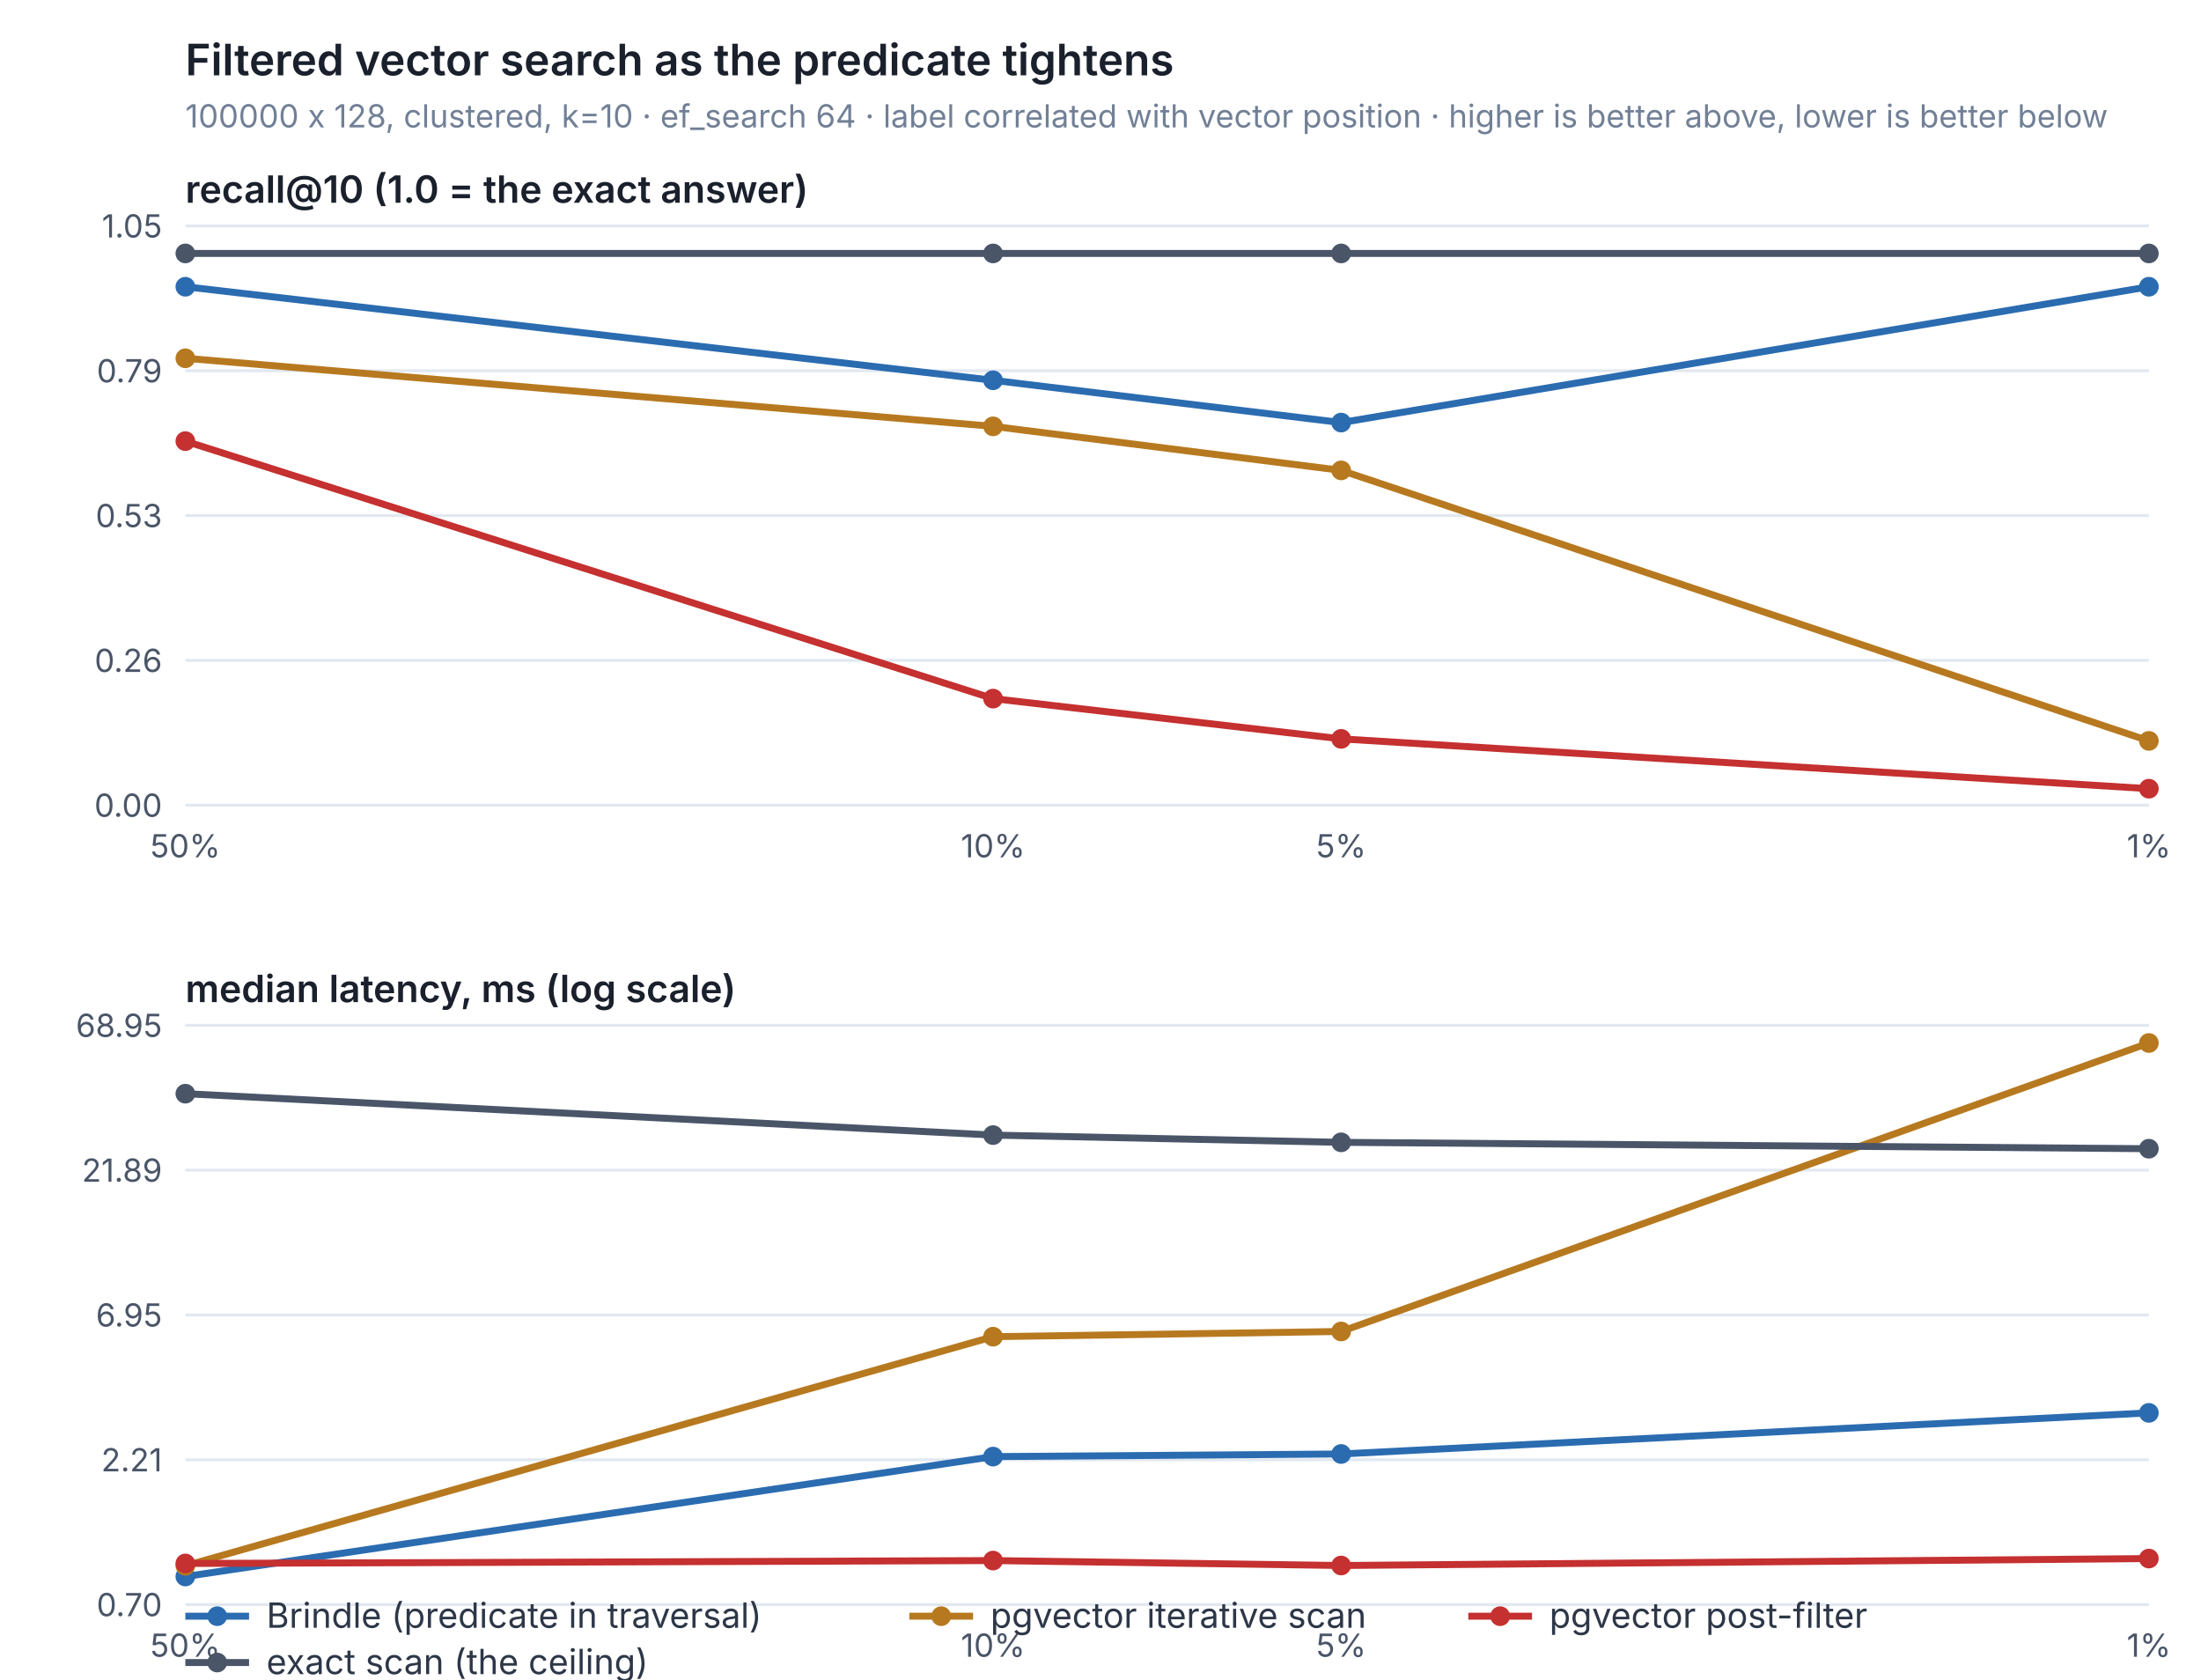
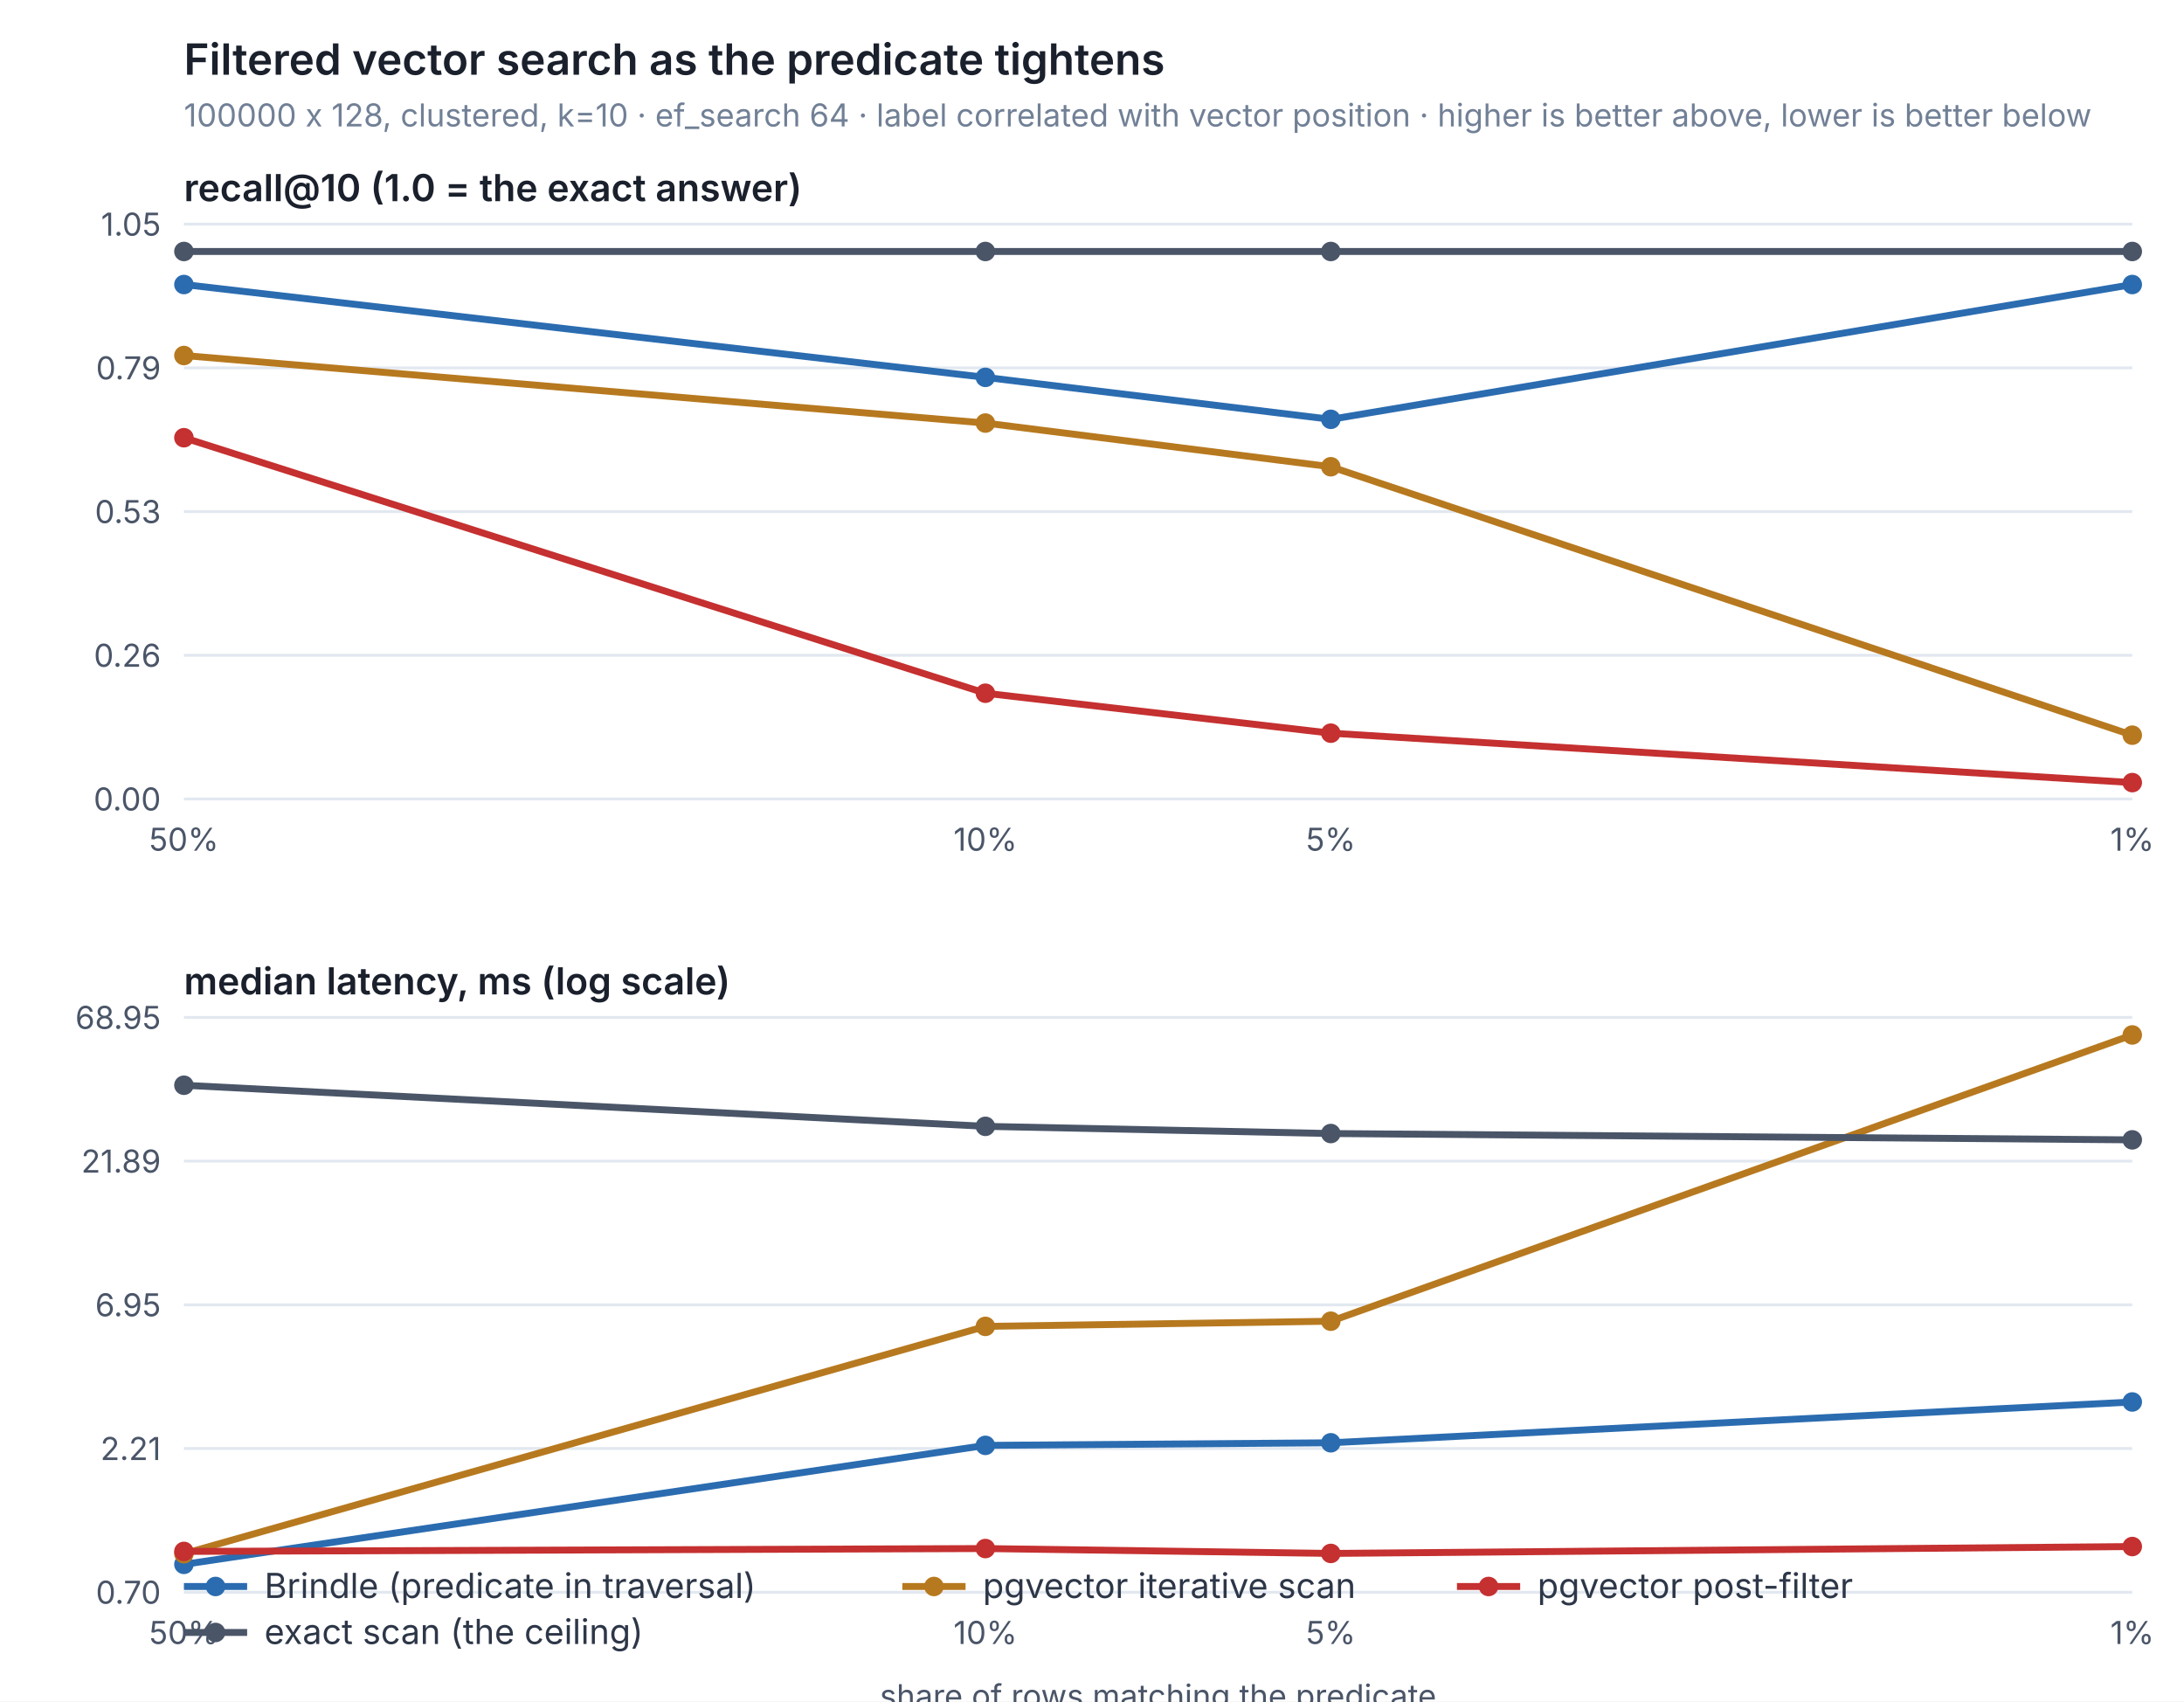
- <svg xmlns="http://www.w3.org/2000/svg" viewBox="0 0 760 580" width="760" height="580" font-family="system-ui, -apple-system, Segoe UI, sans-serif">
+ <svg xmlns="http://www.w3.org/2000/svg" viewBox="0 0 760 592" width="760" height="592" font-family="system-ui, -apple-system, Segoe UI, sans-serif">
  <style>.ax{font-size:11px;fill:#4a5568}.ar{text-anchor:end}.mid{text-anchor:middle}.ttl{font-size:13px;fill:#1a202c;font-weight:600}.sub{font-size:11px;fill:#718096}.lg{font-size:12px;fill:#2d3748}.grid{stroke:#e2e8f0;stroke-width:1}</style>
-   <rect width="760" height="580" fill="#ffffff" />
+   <rect width="760" height="592" fill="#ffffff" />
  <text x="64" y="26" class="ttl" style="font-size:15px">Filtered vector search as the predicate tightens</text>
  <text x="64" y="44" class="sub">100000 x 128, clustered, k=10 · ef_search 64 · label correlated with vector position · higher is better above, lower is better below</text>
  <text x="64" y="70" class="ttl">recall@10 (1.0 = the exact answer)</text>
  <line x1="64" y1="278.0" x2="742" y2="278.0" class="grid" />
  <text x="56" y="282.0" class="ax ar">0.00</text>
  <line x1="64" y1="228.0" x2="742" y2="228.0" class="grid" />
  <text x="56" y="232.0" class="ax ar">0.26</text>
  <line x1="64" y1="178.0" x2="742" y2="178.0" class="grid" />
  <text x="56" y="182.0" class="ax ar">0.53</text>
  <line x1="64" y1="128.0" x2="742" y2="128.0" class="grid" />
  <text x="56" y="132.0" class="ax ar">0.79</text>
  <line x1="64" y1="78.0" x2="742" y2="78.0" class="grid" />
  <text x="56" y="82.0" class="ax ar">1.05</text>
  <text x="64.0" y="296" class="ax mid">50%</text>
  <text x="342.9" y="296" class="ax mid">10%</text>
  <text x="463.1" y="296" class="ax mid">5%</text>
  <text x="742.0" y="296" class="ax mid">1%</text>
  <polyline points="64.0,99.0 342.9,131.3 463.1,145.9 742.0,99.0" fill="none" stroke="#2b6cb0" stroke-width="2.4" />
  <circle cx="64.0" cy="99.0" r="3.4" fill="#2b6cb0" />
  <circle cx="342.9" cy="131.3" r="3.4" fill="#2b6cb0" />
  <circle cx="463.1" cy="145.9" r="3.4" fill="#2b6cb0" />
  <circle cx="742.0" cy="99.0" r="3.4" fill="#2b6cb0" />
  <polyline points="64.0,123.7 342.9,147.2 463.1,162.4 742.0,255.8" fill="none" stroke="#b7791f" stroke-width="2.4" />
  <circle cx="64.0" cy="123.7" r="3.4" fill="#b7791f" />
  <circle cx="342.9" cy="147.2" r="3.4" fill="#b7791f" />
  <circle cx="463.1" cy="162.4" r="3.4" fill="#b7791f" />
  <circle cx="742.0" cy="255.8" r="3.4" fill="#b7791f" />
  <polyline points="64.0,152.3 342.9,241.2 463.1,255.1 742.0,272.3" fill="none" stroke="#c53030" stroke-width="2.4" />
  <circle cx="64.0" cy="152.3" r="3.4" fill="#c53030" />
  <circle cx="342.9" cy="241.2" r="3.4" fill="#c53030" />
  <circle cx="463.1" cy="255.1" r="3.4" fill="#c53030" />
  <circle cx="742.0" cy="272.3" r="3.4" fill="#c53030" />
  <polyline points="64.0,87.5 342.9,87.5 463.1,87.5 742.0,87.5" fill="none" stroke="#4a5568" stroke-width="2.4" />
  <circle cx="64.0" cy="87.5" r="3.4" fill="#4a5568" />
  <circle cx="342.9" cy="87.5" r="3.4" fill="#4a5568" />
  <circle cx="463.1" cy="87.5" r="3.4" fill="#4a5568" />
  <circle cx="742.0" cy="87.5" r="3.4" fill="#4a5568" />
  <text x="64" y="346" class="ttl">median latency, ms (log scale)</text>
  <line x1="64" y1="554.0" x2="742" y2="554.0" class="grid" />
  <text x="56" y="558.0" class="ax ar">0.70</text>
  <line x1="64" y1="504.0" x2="742" y2="504.0" class="grid" />
  <text x="56" y="508.0" class="ax ar">2.21</text>
  <line x1="64" y1="454.0" x2="742" y2="454.0" class="grid" />
  <text x="56" y="458.0" class="ax ar">6.95</text>
  <line x1="64" y1="404.0" x2="742" y2="404.0" class="grid" />
  <text x="56" y="408.0" class="ax ar">21.89</text>
  <line x1="64" y1="354.0" x2="742" y2="354.0" class="grid" />
  <text x="56" y="358.0" class="ax ar">68.95</text>
  <text x="64.0" y="572" class="ax mid">50%</text>
  <text x="342.9" y="572" class="ax mid">10%</text>
  <text x="463.1" y="572" class="ax mid">5%</text>
  <text x="742.0" y="572" class="ax mid">1%</text>
  <polyline points="64.0,544.3 342.9,502.9 463.1,502.0 742.0,487.8" fill="none" stroke="#2b6cb0" stroke-width="2.4" />
  <circle cx="64.0" cy="544.3" r="3.4" fill="#2b6cb0" />
  <circle cx="342.9" cy="502.9" r="3.4" fill="#2b6cb0" />
  <circle cx="463.1" cy="502.0" r="3.4" fill="#2b6cb0" />
  <circle cx="742.0" cy="487.8" r="3.4" fill="#2b6cb0" />
  <polyline points="64.0,540.6 342.9,461.5 463.1,459.7 742.0,360.1" fill="none" stroke="#b7791f" stroke-width="2.4" />
  <circle cx="64.0" cy="540.6" r="3.4" fill="#b7791f" />
  <circle cx="342.9" cy="461.5" r="3.4" fill="#b7791f" />
  <circle cx="463.1" cy="459.7" r="3.4" fill="#b7791f" />
  <circle cx="742.0" cy="360.1" r="3.4" fill="#b7791f" />
  <polyline points="64.0,539.8 342.9,538.8 463.1,540.5 742.0,538.1" fill="none" stroke="#c53030" stroke-width="2.4" />
  <circle cx="64.0" cy="539.8" r="3.4" fill="#c53030" />
  <circle cx="342.9" cy="538.8" r="3.4" fill="#c53030" />
  <circle cx="463.1" cy="540.5" r="3.4" fill="#c53030" />
  <circle cx="742.0" cy="538.1" r="3.4" fill="#c53030" />
  <polyline points="64.0,377.6 342.9,391.9 463.1,394.4 742.0,396.6" fill="none" stroke="#4a5568" stroke-width="2.4" />
  <circle cx="64.0" cy="377.6" r="3.4" fill="#4a5568" />
  <circle cx="342.9" cy="391.9" r="3.4" fill="#4a5568" />
  <circle cx="463.1" cy="394.4" r="3.4" fill="#4a5568" />
  <circle cx="742.0" cy="396.6" r="3.4" fill="#4a5568" />
  <text x="403" y="594" class="ax mid">share of rows matching the predicate</text>
-   <line x1="64" y1="558" x2="86" y2="558" stroke="#2b6cb0" stroke-width="2.4" />
-   <circle cx="75" cy="558" r="3.4" fill="#2b6cb0" />
-   <text x="92" y="562" class="lg">Brindle (predicate in traversal)</text>
-   <line x1="314" y1="558" x2="336" y2="558" stroke="#b7791f" stroke-width="2.4" />
-   <circle cx="325" cy="558" r="3.4" fill="#b7791f" />
-   <text x="342" y="562" class="lg">pgvector iterative scan</text>
-   <line x1="507" y1="558" x2="529" y2="558" stroke="#c53030" stroke-width="2.4" />
-   <circle cx="518" cy="558" r="3.4" fill="#c53030" />
-   <text x="535" y="562" class="lg">pgvector post-filter</text>
-   <line x1="64" y1="574" x2="86" y2="574" stroke="#4a5568" stroke-width="2.4" />
-   <circle cx="75" cy="574" r="3.4" fill="#4a5568" />
-   <text x="92" y="578" class="lg">exact scan (the ceiling)</text>
+   <line x1="64" y1="552" x2="86" y2="552" stroke="#2b6cb0" stroke-width="2.4" />
+   <circle cx="75" cy="552" r="3.4" fill="#2b6cb0" />
+   <text x="92" y="556" class="lg">Brindle (predicate in traversal)</text>
+   <line x1="314" y1="552" x2="336" y2="552" stroke="#b7791f" stroke-width="2.4" />
+   <circle cx="325" cy="552" r="3.4" fill="#b7791f" />
+   <text x="342" y="556" class="lg">pgvector iterative scan</text>
+   <line x1="507" y1="552" x2="529" y2="552" stroke="#c53030" stroke-width="2.4" />
+   <circle cx="518" cy="552" r="3.4" fill="#c53030" />
+   <text x="535" y="556" class="lg">pgvector post-filter</text>
+   <line x1="64" y1="568" x2="86" y2="568" stroke="#4a5568" stroke-width="2.4" />
+   <circle cx="75" cy="568" r="3.4" fill="#4a5568" />
+   <text x="92" y="572" class="lg">exact scan (the ceiling)</text>
</svg>
